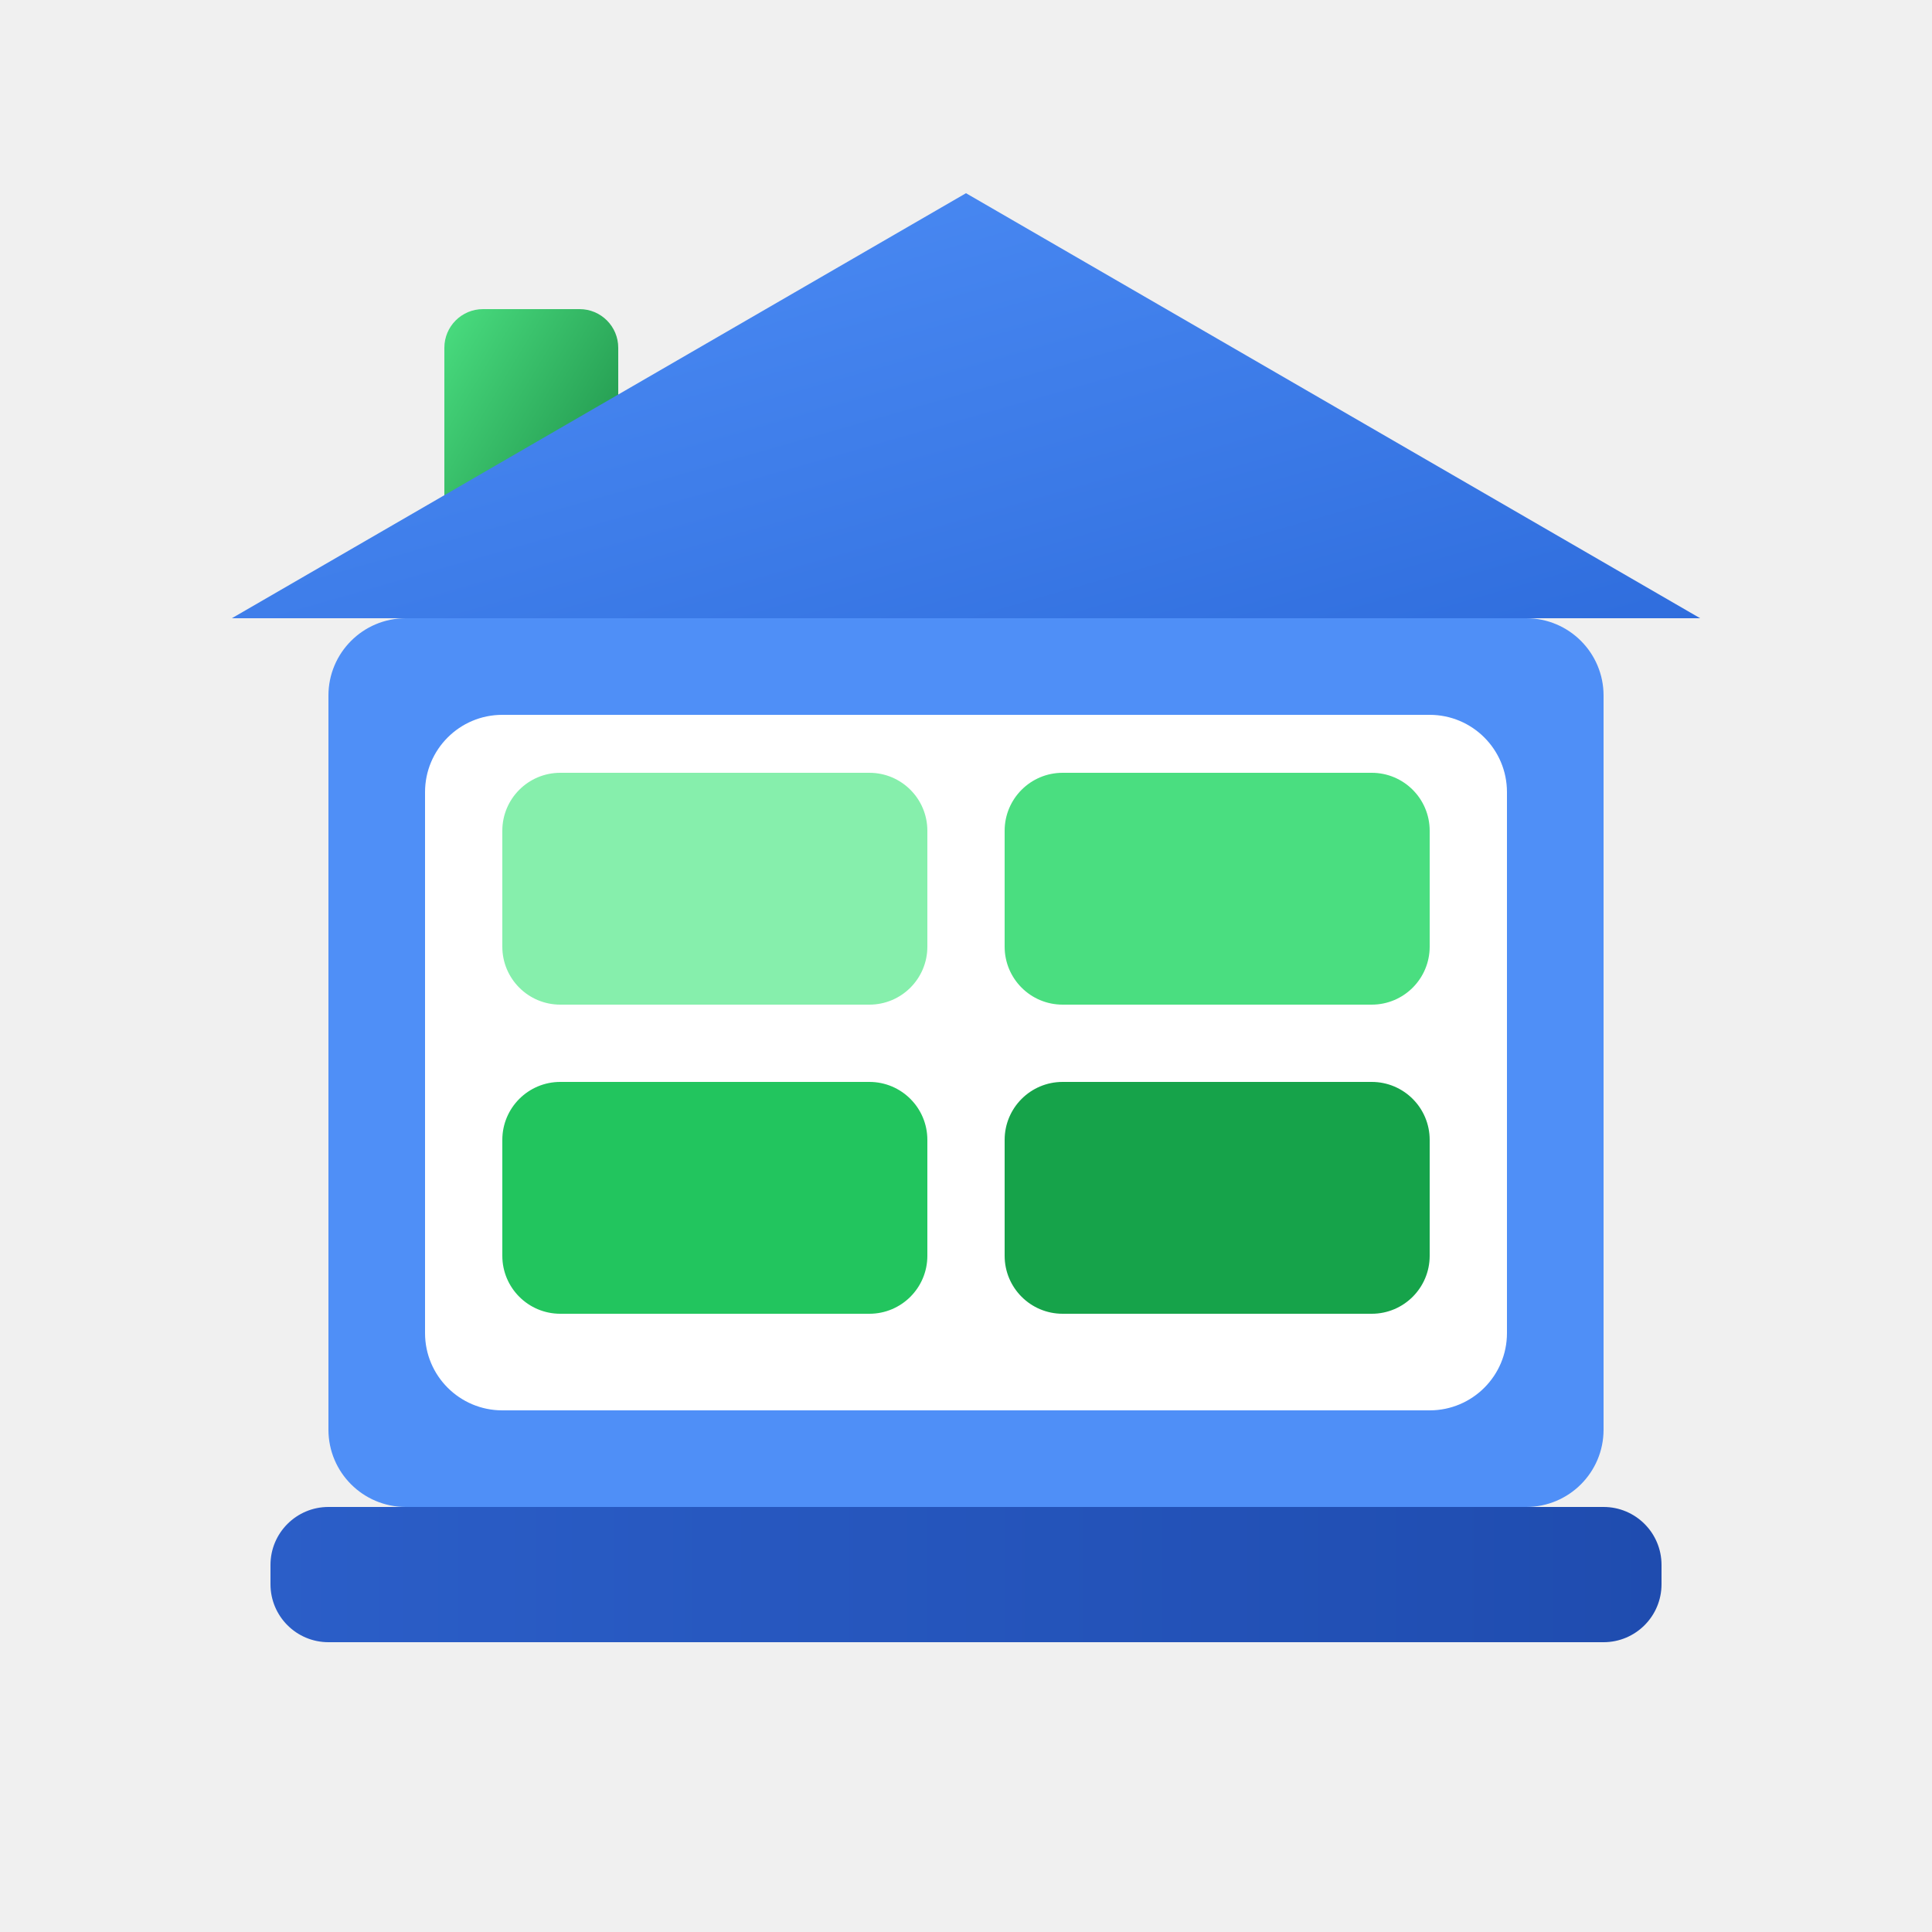
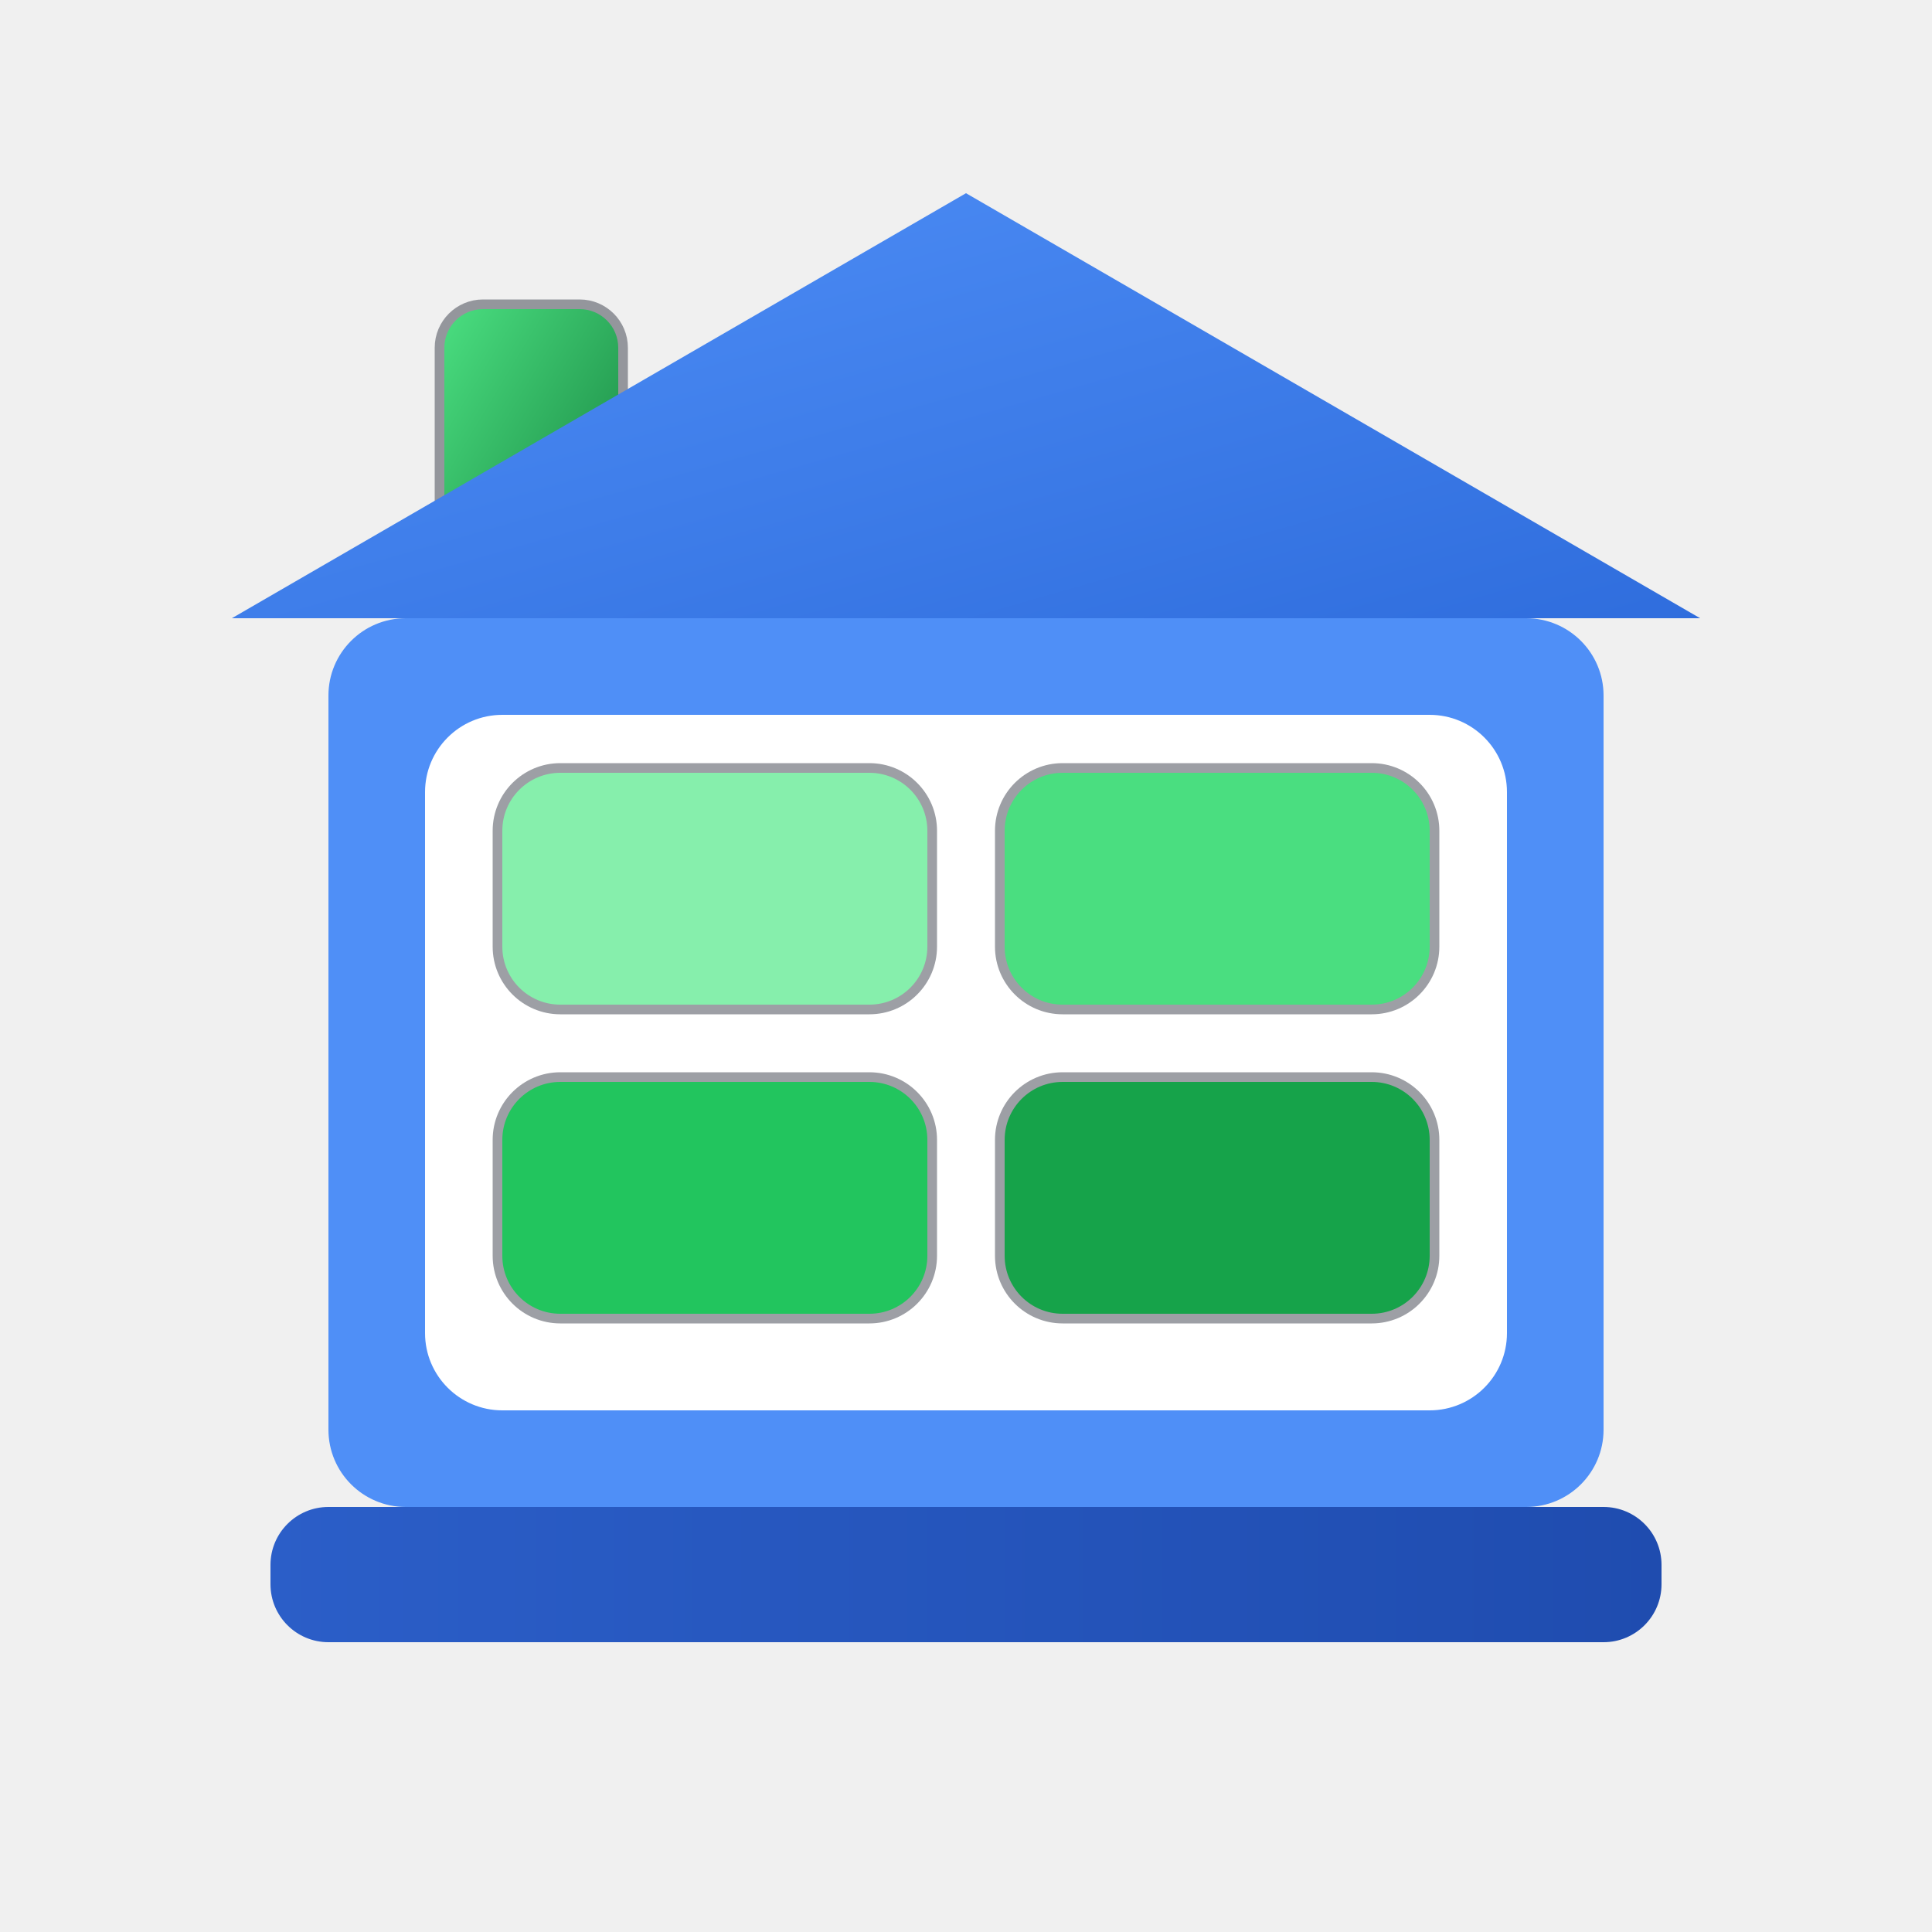
<svg xmlns="http://www.w3.org/2000/svg" viewBox="0 0 100 100" role="img" aria-label="Dollhouse logo tooling variant">
  <defs>
    <linearGradient id="roofBlue" x1="0%" y1="0%" x2="100%" y2="100%">
      <stop offset="0%" stop-color="#4f8ff7" />
      <stop offset="100%" stop-color="#2f6ddd" />
    </linearGradient>
    <linearGradient id="baseBlue" x1="0%" y1="0%" x2="100%" y2="0%">
      <stop offset="0%" stop-color="#2b5ec8" />
      <stop offset="100%" stop-color="#1f4caf" />
    </linearGradient>
    <linearGradient id="chimneyTooling" x1="0%" y1="0%" x2="100%" y2="100%">
      <stop offset="0%" stop-color="#4ade80" />
      <stop offset="100%" stop-color="#15803d" />
    </linearGradient>
  </defs>
-   <rect x="23" y="16" width="9" height="15" rx="2" fill="url(#chimneyTooling)" />
+   <rect x="23" y="16" width="9" height="15" rx="2" fill="url(#chimneyTooling)" stroke="#0a1020" stroke-width="1" stroke-opacity="0.4" vector-effect="non-scaling-stroke" paint-order="stroke fill" />
  <path d="M50 10 L88 32 H12 Z" fill="url(#roofBlue)" />
  <rect x="17" y="32" width="66" height="46" rx="4" fill="#4f8ff7" />
  <rect x="22" y="37" width="56" height="36" rx="4" fill="#ffffff" />
-   <rect x="26" y="40" width="22" height="12" rx="3" fill="#86efac" />
-   <rect x="52" y="40" width="22" height="12" rx="3" fill="#4ade80" />
-   <rect x="26" y="56" width="22" height="12" rx="3" fill="#22c55e" />
-   <rect x="52" y="56" width="22" height="12" rx="3" fill="#16a34a" />
+   <rect x="26" y="40" width="22" height="12" rx="3" fill="#86efac" stroke="#0a1020" stroke-width="1" stroke-opacity="0.4" vector-effect="non-scaling-stroke" paint-order="stroke fill" />
+   <rect x="52" y="40" width="22" height="12" rx="3" fill="#4ade80" stroke="#0a1020" stroke-width="1" stroke-opacity="0.4" vector-effect="non-scaling-stroke" paint-order="stroke fill" />
+   <rect x="26" y="56" width="22" height="12" rx="3" fill="#22c55e" stroke="#0a1020" stroke-width="1" stroke-opacity="0.4" vector-effect="non-scaling-stroke" paint-order="stroke fill" />
+   <rect x="52" y="56" width="22" height="12" rx="3" fill="#16a34a" stroke="#0a1020" stroke-width="1" stroke-opacity="0.4" vector-effect="non-scaling-stroke" paint-order="stroke fill" />
  <rect x="14" y="78" width="72" height="7" rx="3" fill="url(#baseBlue)" />
</svg>
